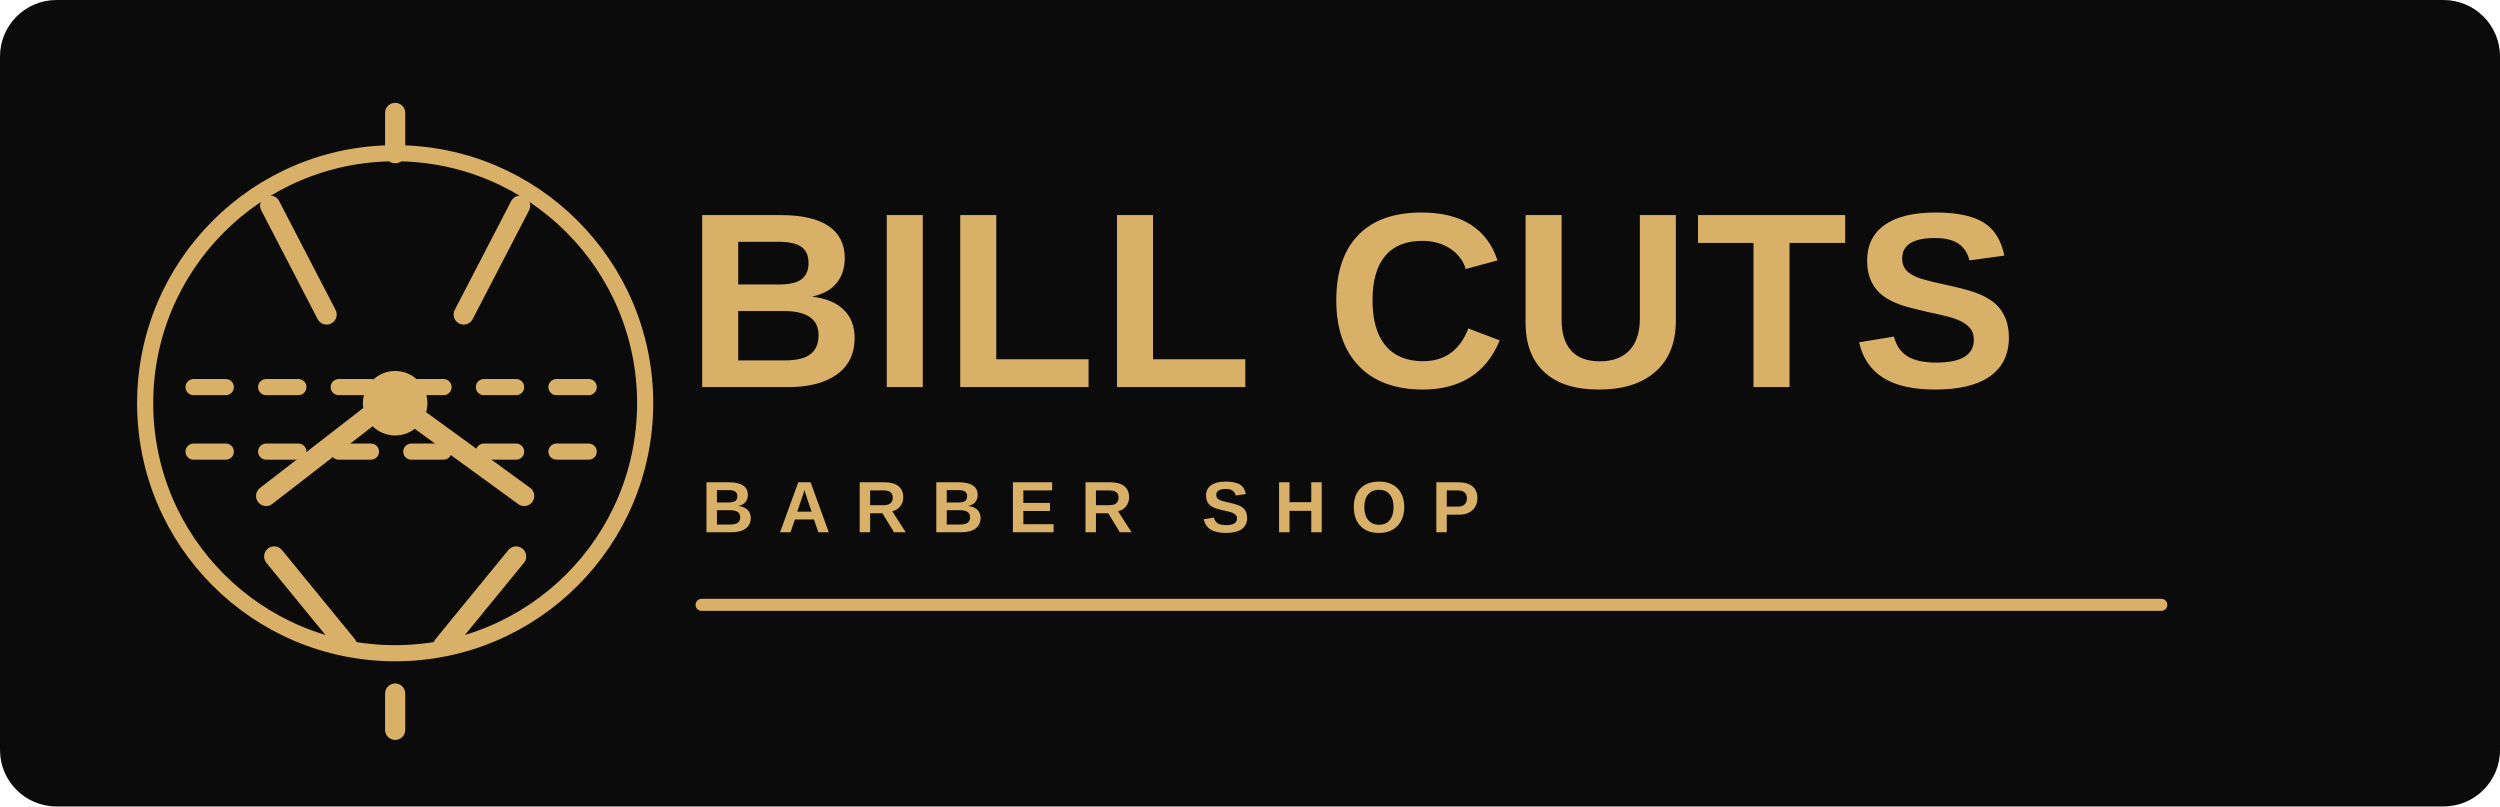
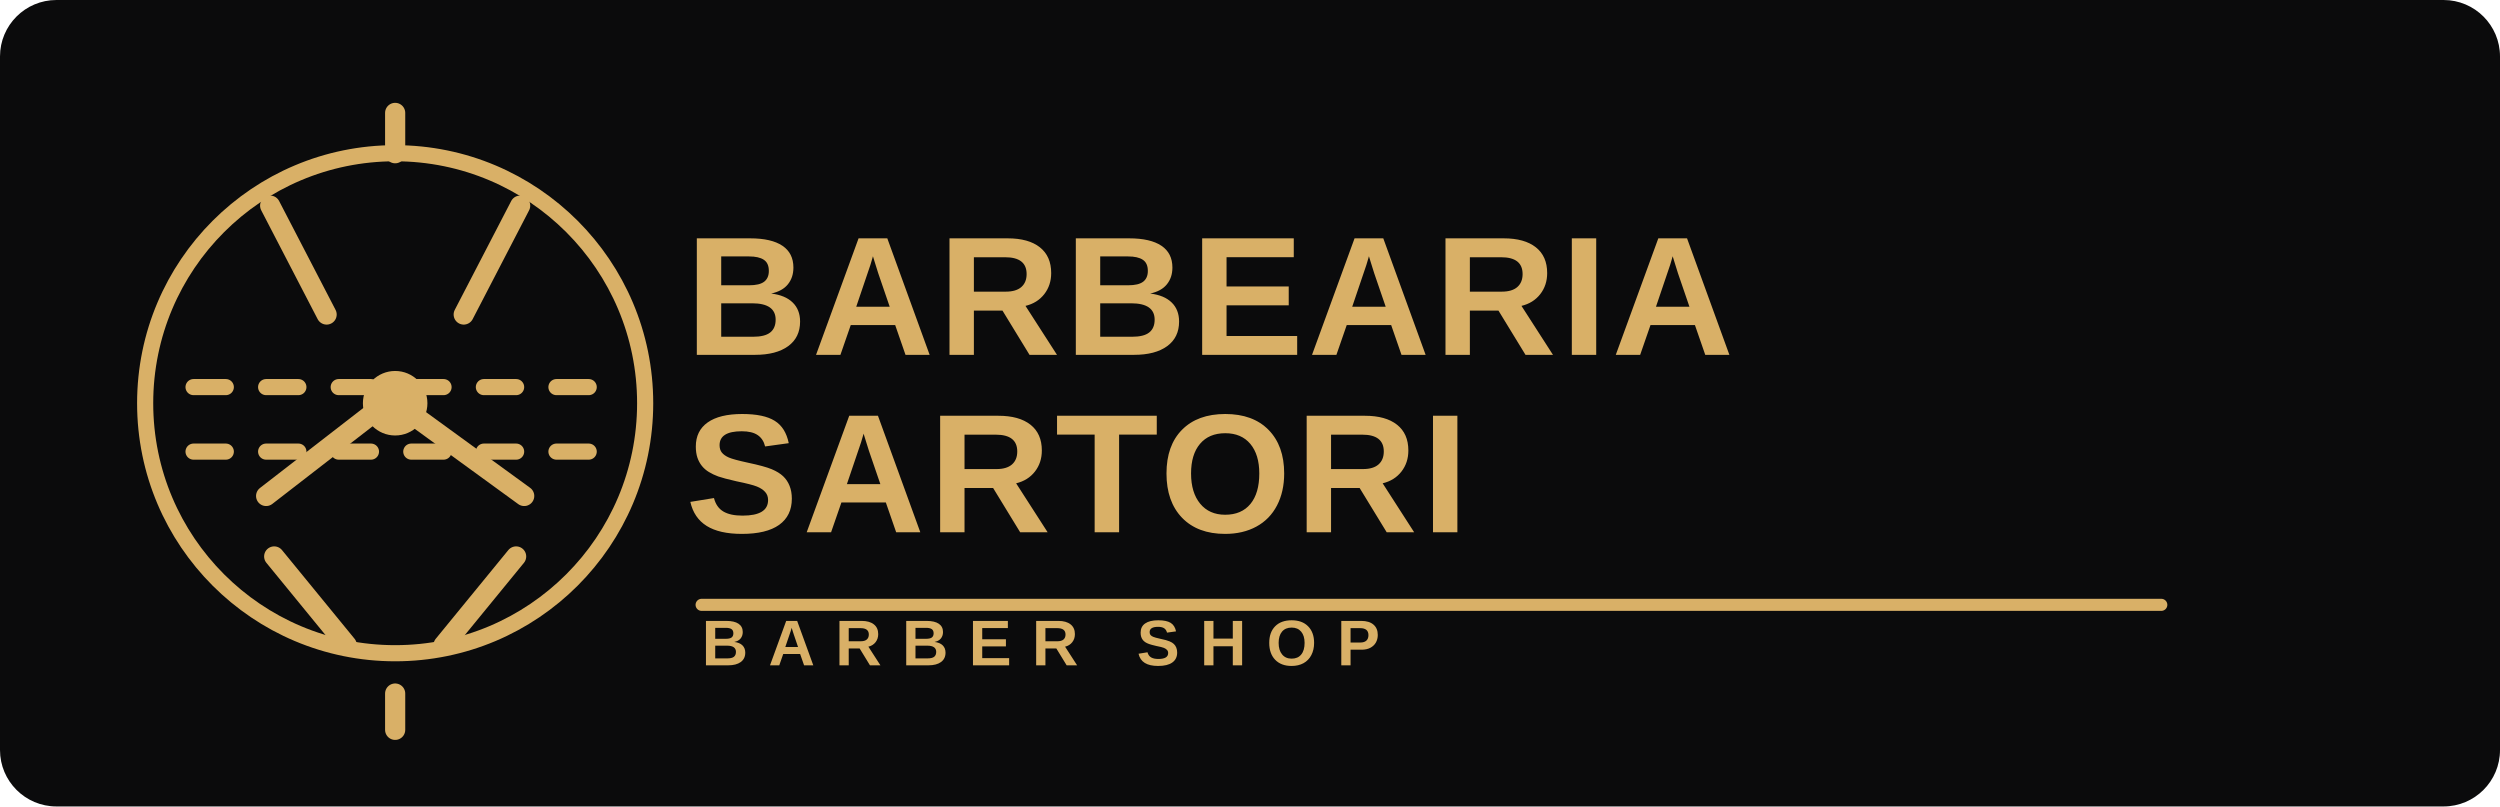
<svg xmlns="http://www.w3.org/2000/svg" width="620" height="200" viewBox="0 0 620 200" fill="none">
  <rect width="620" height="200" rx="14" fill="#0B0B0C" />
  <g transform="translate(28 20)">
    <circle cx="70" cy="80" r="62" fill="#0B0B0C" stroke="#D9B067" stroke-width="4" />
    <circle cx="70" cy="80" r="8" fill="#D9B067" />
    <path d="M38 103L69 79L102 103" stroke="#D9B067" stroke-width="5" stroke-linecap="round" stroke-linejoin="round" />
    <path d="M53 58L39 31M87 58L101 31" stroke="#D9B067" stroke-width="5" stroke-linecap="round" />
    <path d="M40 118L58 140M100 118L82 140" stroke="#D9B067" stroke-width="5" stroke-linecap="round" />
    <path d="M70 18L70 8M70 152L70 161" stroke="#D9B067" stroke-width="5" stroke-linecap="round" />
    <path d="M20 76H118" stroke="#D9B067" stroke-width="4" stroke-linecap="round" stroke-dasharray="8 10" />
    <path d="M20 92H118" stroke="#D9B067" stroke-width="4" stroke-linecap="round" stroke-dasharray="8 10" />
  </g>
  <g transform="translate(170 0)">
-     <text x="0" y="96" font-family="Arial Black, Arial, sans-serif" font-size="62" font-weight="900" fill="#D9B067" letter-spacing="1">BILL CUTS</text>
-     <text x="4" y="132" font-family="Arial, Helvetica, sans-serif" font-size="18" font-weight="700" fill="#D9B067" letter-spacing="6">BARBER SHOP</text>
+     <text x="0" y="88" font-family="Arial Black, Arial, sans-serif" font-size="42" font-weight="900" fill="#D9B067" letter-spacing="1">BARBEARIA</text>
+     <text x="0" y="132" font-family="Arial Black, Arial, sans-serif" font-size="42" font-weight="900" fill="#D9B067" letter-spacing="1">SARTORI</text>
+     <text x="4" y="165" font-family="Arial, Helvetica, sans-serif" font-size="16" font-weight="700" fill="#D9B067" letter-spacing="5">BARBER SHOP</text>
    <path d="M4 150H366" stroke="#D9B067" stroke-width="3" stroke-linecap="round" />
  </g>
</svg>
